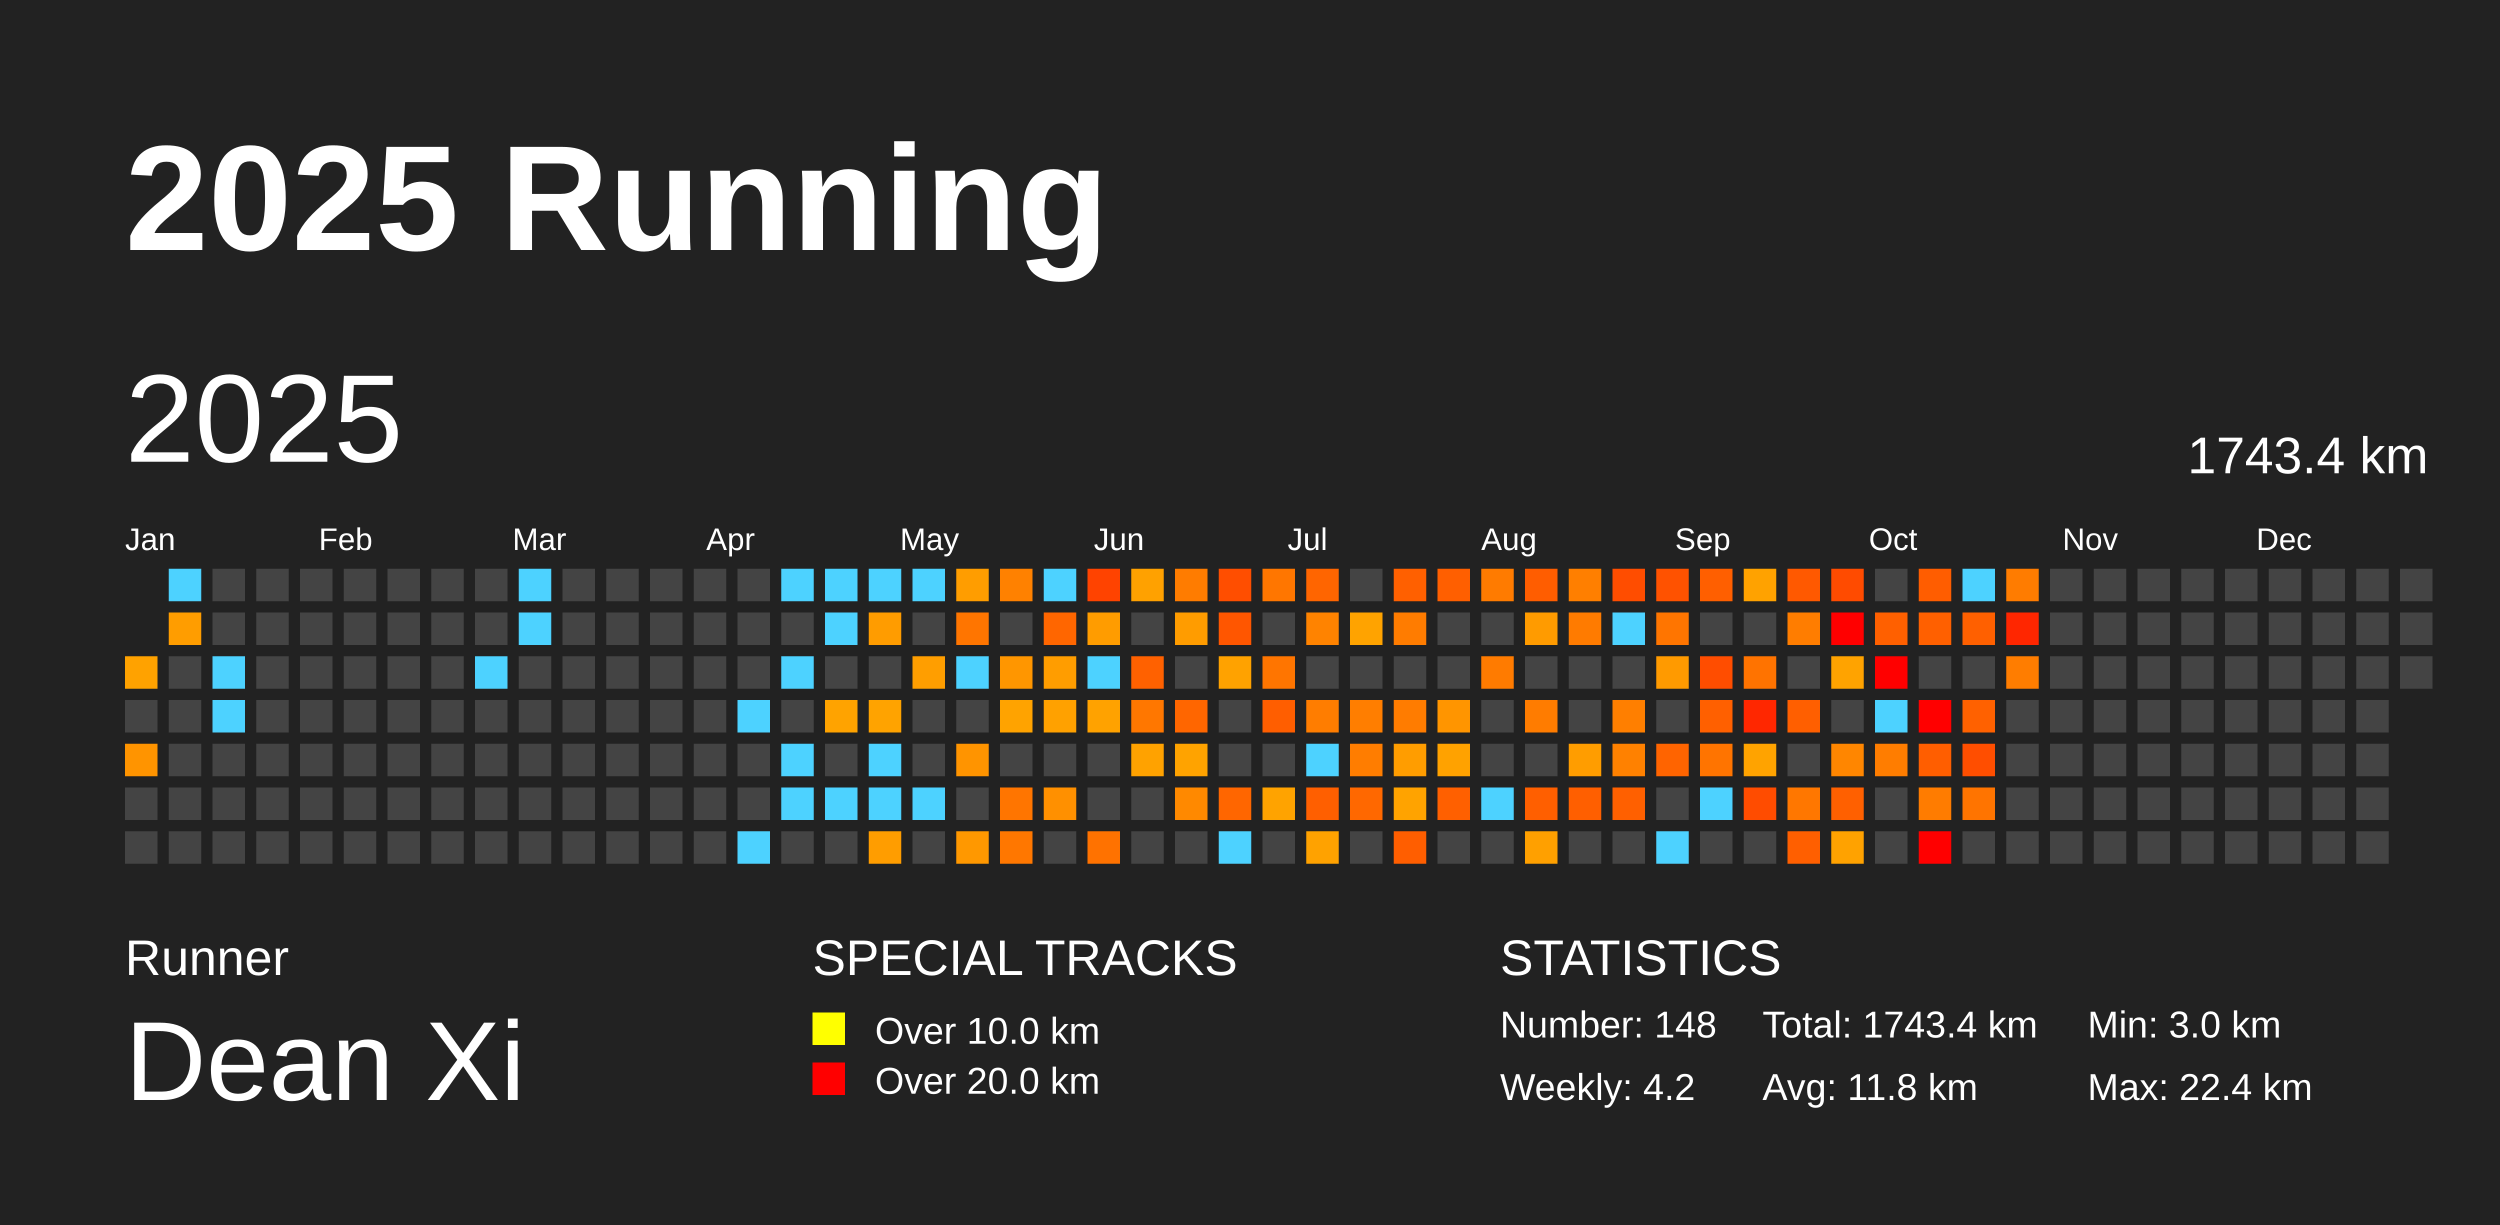
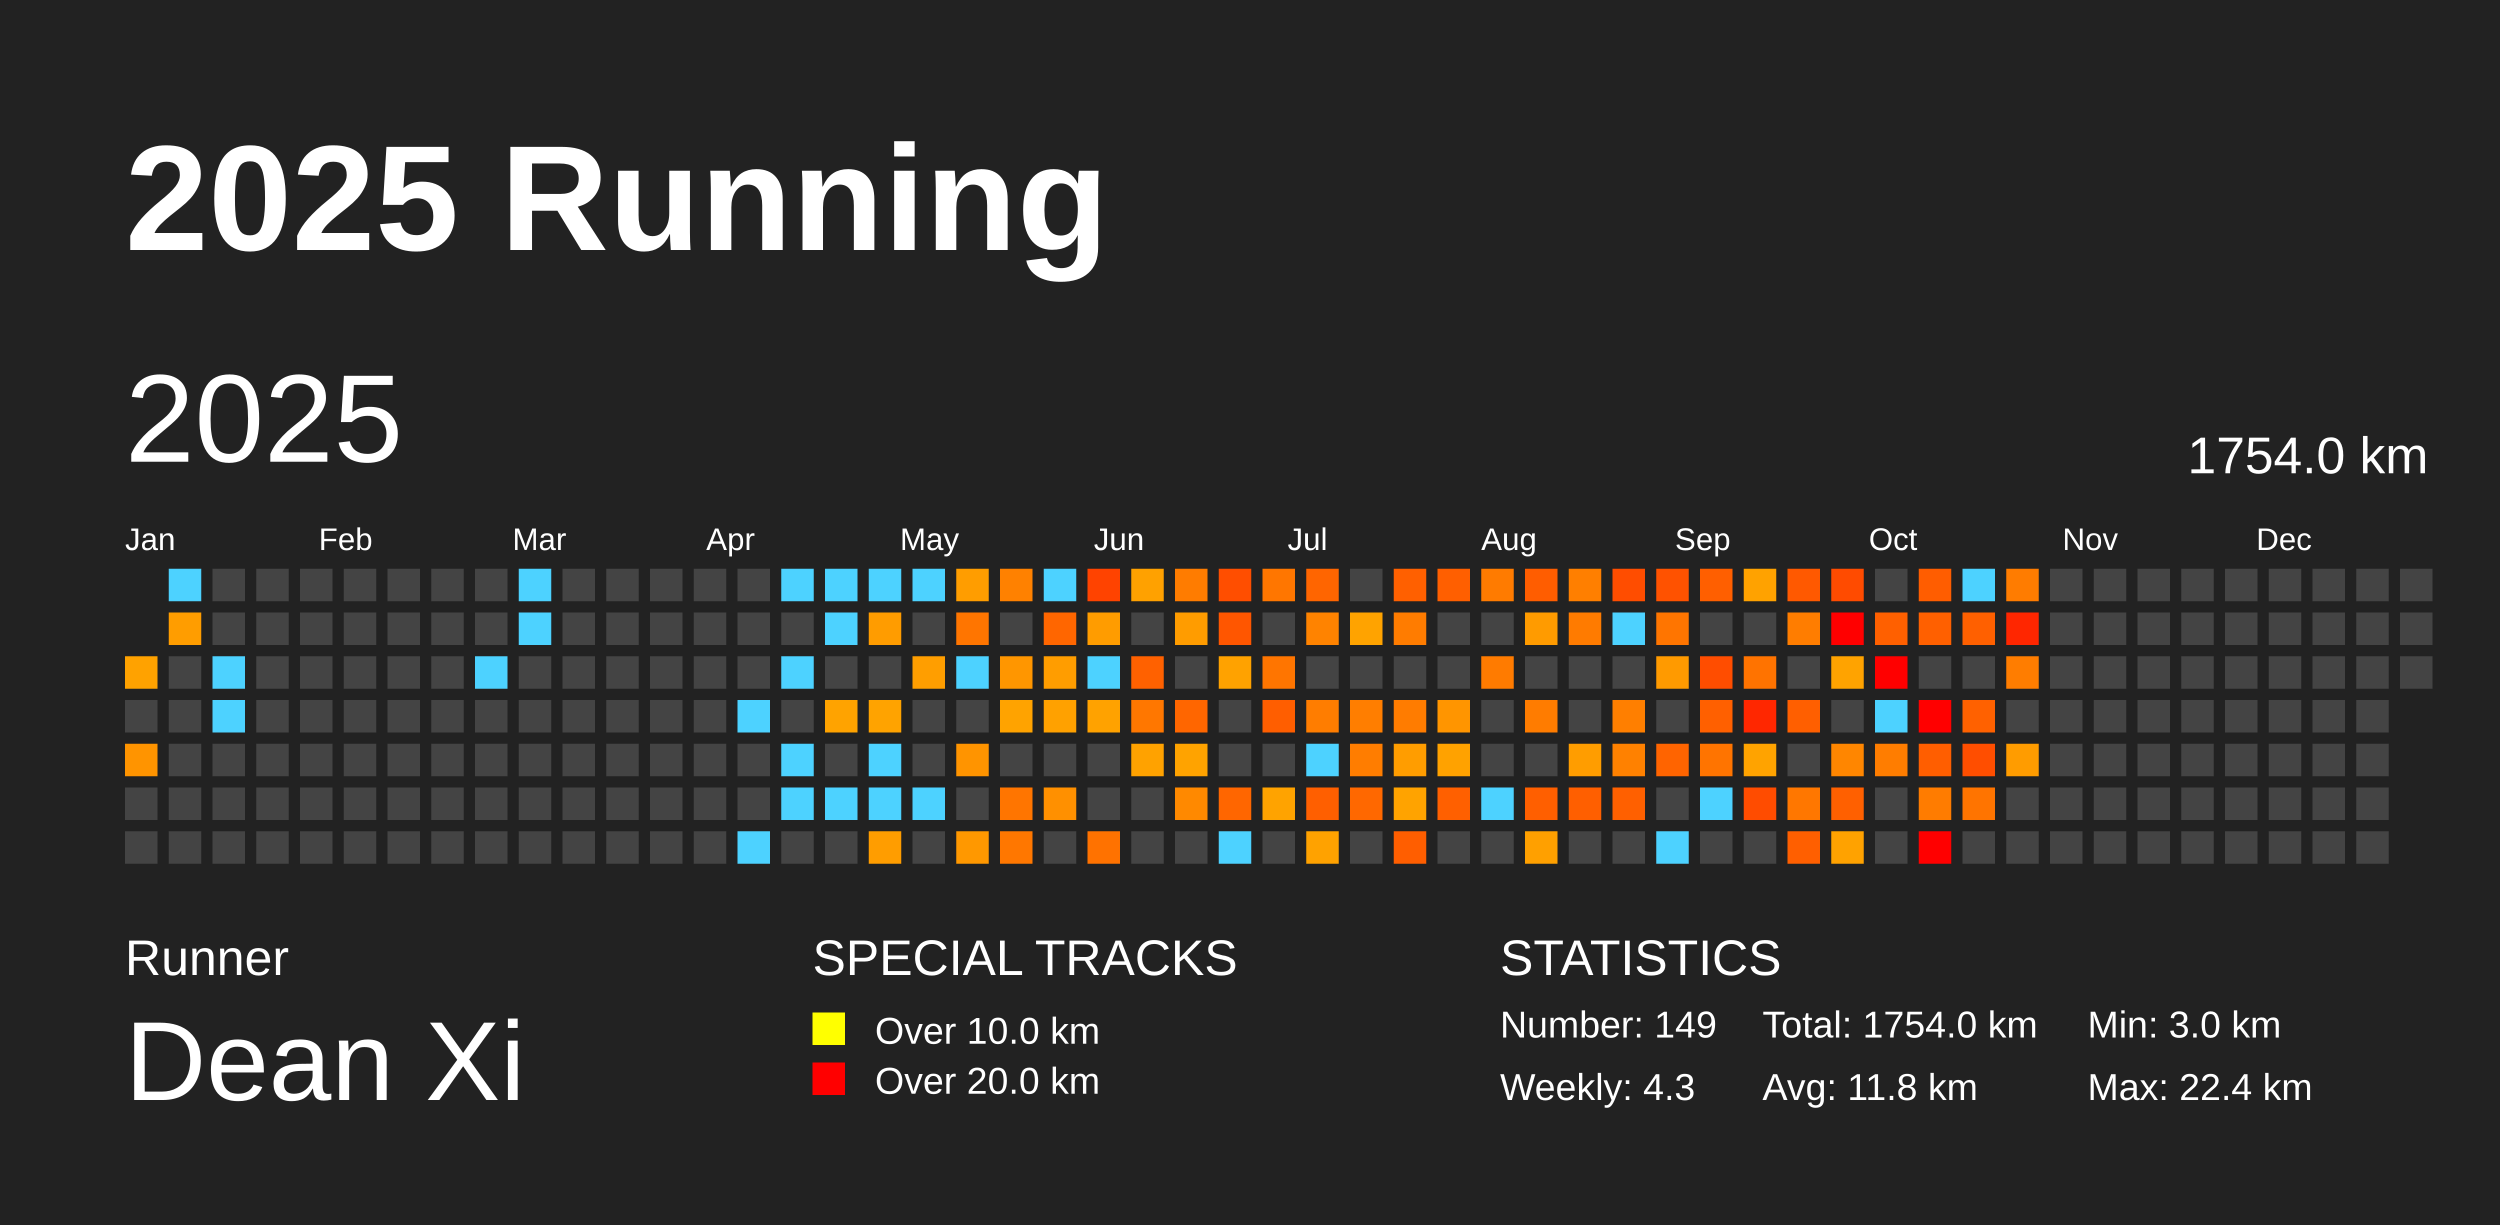
<svg xmlns="http://www.w3.org/2000/svg" baseProfile="full" height="98mm" version="1.1" viewBox="0,0,200,98" width="200mm">
  <defs />
  <rect fill="#222222" height="98" width="200" x="0" y="0" />
  <text fill="#FFFFFF" style="font-size:12px; font-family:Arial; font-weight:bold;" x="10" y="20">2025 Running</text>
  <text fill="#FFFFFF" style="font-size:4px; font-family:Arial" x="10" y="78">Runner</text>
  <text fill="#FFFFFF" style="font-size:9px; font-family:Arial" x="10" y="88">Dean Xi</text>
  <text fill="#FFFFFF" style="font-size:4px; font-family:Arial" x="65" y="78">SPECIAL TRACKS</text>
  <rect fill="yellow" height="2.6" width="2.6" x="65" y="81" />
  <text fill="#FFFFFF" style="font-size:3px; font-family:Arial" x="70" y="83.5">Over 10.0 km</text>
  <rect fill="red" height="2.6" width="2.6" x="65" y="85" />
  <text fill="#FFFFFF" style="font-size:3px; font-family:Arial" x="70" y="87.5">Over 20.0 km</text>
  <text fill="#FFFFFF" style="font-size:4px; font-family:Arial" x="120" y="78">STATISTICS</text>
-   <text fill="#FFFFFF" style="font-size:3px; font-family:Arial" x="120" y="83">Number: 148</text>
-   <text fill="#FFFFFF" style="font-size:3px; font-family:Arial" x="120" y="88">Weekly: 4.2</text>
-   <text fill="#FFFFFF" style="font-size:3px; font-family:Arial" x="141" y="83">Total: 1743.4 km</text>
+   <text fill="#FFFFFF" style="font-size:3px; font-family:Arial" x="120" y="83">Number: 149</text>
+   <text fill="#FFFFFF" style="font-size:3px; font-family:Arial" x="120" y="88">Weekly: 4.3</text>
+   <text fill="#FFFFFF" style="font-size:3px; font-family:Arial" x="141" y="83">Total: 1754.0 km</text>
  <text fill="#FFFFFF" style="font-size:3px; font-family:Arial" x="141" y="88">Avg: 11.8 km</text>
  <text fill="#FFFFFF" style="font-size:3px; font-family:Arial" x="167" y="83">Min: 3.0 km</text>
  <text fill="#FFFFFF" style="font-size:3px; font-family:Arial" x="167" y="88">Max: 22.4 km</text>
  <text dominant-baseline="hanging" fill="#FFFFFF" style="font-size:10.0px; font-family:Arial;" x="10" y="30">2025</text>
-   <text dominant-baseline="hanging" fill="#FFFFFF" style="font-size:4.125px; font-family:Arial;" x="175" y="35">1743.4 km</text>
+   <text dominant-baseline="hanging" fill="#FFFFFF" style="font-size:4.125px; font-family:Arial;" x="175" y="35">1754.0 km</text>
  <text fill="#FFFFFF" style="font-size:2.5px; font-family:Arial" x="10.0" y="44">Jan</text>
  <text fill="#FFFFFF" style="font-size:2.5px; font-family:Arial" x="25.5" y="44">Feb</text>
  <text fill="#FFFFFF" style="font-size:2.5px; font-family:Arial" x="41.0" y="44">Mar</text>
  <text fill="#FFFFFF" style="font-size:2.5px; font-family:Arial" x="56.5" y="44">Apr</text>
  <text fill="#FFFFFF" style="font-size:2.5px; font-family:Arial" x="72.0" y="44">May</text>
  <text fill="#FFFFFF" style="font-size:2.5px; font-family:Arial" x="87.5" y="44">Jun</text>
  <text fill="#FFFFFF" style="font-size:2.5px; font-family:Arial" x="103.0" y="44">Jul</text>
  <text fill="#FFFFFF" style="font-size:2.5px; font-family:Arial" x="118.5" y="44">Aug</text>
  <text fill="#FFFFFF" style="font-size:2.5px; font-family:Arial" x="134.0" y="44">Sep</text>
  <text fill="#FFFFFF" style="font-size:2.5px; font-family:Arial" x="149.5" y="44">Oct</text>
  <text fill="#FFFFFF" style="font-size:2.5px; font-family:Arial" x="165.0" y="44">Nov</text>
  <text fill="#FFFFFF" style="font-size:2.5px; font-family:Arial" x="180.5" y="44">Dec</text>
  <rect fill="#ffa200" height="2.6" width="2.6" x="10.0" y="52.5" />
  <rect fill="#444444" height="2.6" width="2.6" x="10.0" y="56.0" />
  <rect fill="#ff9400" height="2.6" width="2.6" x="10.0" y="59.5" />
  <rect fill="#444444" height="2.6" width="2.6" x="10.0" y="63.0" />
  <rect fill="#444444" height="2.6" width="2.6" x="10.0" y="66.5" />
  <rect fill="#4dd2ff" height="2.6" width="2.6" x="13.5" y="45.5" />
  <rect fill="#ff9d00" height="2.6" width="2.6" x="13.5" y="49.0" />
  <rect fill="#444444" height="2.6" width="2.6" x="13.5" y="52.5" />
  <rect fill="#444444" height="2.6" width="2.6" x="13.5" y="56.0" />
  <rect fill="#444444" height="2.6" width="2.6" x="13.5" y="59.5" />
  <rect fill="#444444" height="2.6" width="2.6" x="13.5" y="63.0" />
  <rect fill="#444444" height="2.6" width="2.6" x="13.5" y="66.5" />
  <rect fill="#444444" height="2.6" width="2.6" x="17.0" y="45.5" />
  <rect fill="#444444" height="2.6" width="2.6" x="17.0" y="49.0" />
  <rect fill="#4dd2ff" height="2.6" width="2.6" x="17.0" y="52.5" />
  <rect fill="#4dd2ff" height="2.6" width="2.6" x="17.0" y="56.0" />
  <rect fill="#444444" height="2.6" width="2.6" x="17.0" y="59.5" />
  <rect fill="#444444" height="2.6" width="2.6" x="17.0" y="63.0" />
  <rect fill="#444444" height="2.6" width="2.6" x="17.0" y="66.5" />
  <rect fill="#444444" height="2.6" width="2.6" x="20.5" y="45.5" />
  <rect fill="#444444" height="2.6" width="2.6" x="20.5" y="49.0" />
  <rect fill="#444444" height="2.6" width="2.6" x="20.5" y="52.5" />
  <rect fill="#444444" height="2.6" width="2.6" x="20.5" y="56.0" />
  <rect fill="#444444" height="2.6" width="2.6" x="20.5" y="59.5" />
  <rect fill="#444444" height="2.6" width="2.6" x="20.5" y="63.0" />
  <rect fill="#444444" height="2.6" width="2.6" x="20.5" y="66.5" />
  <rect fill="#444444" height="2.6" width="2.6" x="24.0" y="45.5" />
  <rect fill="#444444" height="2.6" width="2.6" x="24.0" y="49.0" />
  <rect fill="#444444" height="2.6" width="2.6" x="24.0" y="52.5" />
  <rect fill="#444444" height="2.6" width="2.6" x="24.0" y="56.0" />
  <rect fill="#444444" height="2.6" width="2.6" x="24.0" y="59.5" />
  <rect fill="#444444" height="2.6" width="2.6" x="24.0" y="63.0" />
  <rect fill="#444444" height="2.6" width="2.6" x="24.0" y="66.5" />
  <rect fill="#444444" height="2.6" width="2.6" x="27.5" y="45.5" />
  <rect fill="#444444" height="2.6" width="2.6" x="27.5" y="49.0" />
  <rect fill="#444444" height="2.6" width="2.6" x="27.5" y="52.5" />
  <rect fill="#444444" height="2.6" width="2.6" x="27.5" y="56.0" />
  <rect fill="#444444" height="2.6" width="2.6" x="27.5" y="59.5" />
  <rect fill="#444444" height="2.6" width="2.6" x="27.5" y="63.0" />
  <rect fill="#444444" height="2.6" width="2.6" x="27.5" y="66.5" />
  <rect fill="#444444" height="2.6" width="2.6" x="31.0" y="45.5" />
  <rect fill="#444444" height="2.6" width="2.6" x="31.0" y="49.0" />
  <rect fill="#444444" height="2.6" width="2.6" x="31.0" y="52.5" />
  <rect fill="#444444" height="2.6" width="2.6" x="31.0" y="56.0" />
  <rect fill="#444444" height="2.6" width="2.6" x="31.0" y="59.5" />
  <rect fill="#444444" height="2.6" width="2.6" x="31.0" y="63.0" />
  <rect fill="#444444" height="2.6" width="2.6" x="31.0" y="66.5" />
  <rect fill="#444444" height="2.6" width="2.6" x="34.5" y="45.5" />
  <rect fill="#444444" height="2.6" width="2.6" x="34.5" y="49.0" />
  <rect fill="#444444" height="2.6" width="2.6" x="34.5" y="52.5" />
  <rect fill="#444444" height="2.6" width="2.6" x="34.5" y="56.0" />
  <rect fill="#444444" height="2.6" width="2.6" x="34.5" y="59.5" />
  <rect fill="#444444" height="2.6" width="2.6" x="34.5" y="63.0" />
  <rect fill="#444444" height="2.6" width="2.6" x="34.5" y="66.5" />
  <rect fill="#444444" height="2.6" width="2.6" x="38.0" y="45.5" />
  <rect fill="#444444" height="2.6" width="2.6" x="38.0" y="49.0" />
  <rect fill="#4dd2ff" height="2.6" width="2.6" x="38.0" y="52.5" />
  <rect fill="#444444" height="2.6" width="2.6" x="38.0" y="56.0" />
  <rect fill="#444444" height="2.6" width="2.6" x="38.0" y="59.5" />
  <rect fill="#444444" height="2.6" width="2.6" x="38.0" y="63.0" />
  <rect fill="#444444" height="2.6" width="2.6" x="38.0" y="66.5" />
  <rect fill="#4dd2ff" height="2.6" width="2.6" x="41.5" y="45.5" />
  <rect fill="#4dd2ff" height="2.6" width="2.6" x="41.5" y="49.0" />
  <rect fill="#444444" height="2.6" width="2.6" x="41.5" y="52.5" />
  <rect fill="#444444" height="2.6" width="2.6" x="41.5" y="56.0" />
  <rect fill="#444444" height="2.6" width="2.6" x="41.5" y="59.5" />
  <rect fill="#444444" height="2.6" width="2.6" x="41.5" y="63.0" />
  <rect fill="#444444" height="2.6" width="2.6" x="41.5" y="66.5" />
  <rect fill="#444444" height="2.6" width="2.6" x="45.0" y="45.5" />
  <rect fill="#444444" height="2.6" width="2.6" x="45.0" y="49.0" />
  <rect fill="#444444" height="2.6" width="2.6" x="45.0" y="52.5" />
  <rect fill="#444444" height="2.6" width="2.6" x="45.0" y="56.0" />
  <rect fill="#444444" height="2.6" width="2.6" x="45.0" y="59.5" />
  <rect fill="#444444" height="2.6" width="2.6" x="45.0" y="63.0" />
  <rect fill="#444444" height="2.6" width="2.6" x="45.0" y="66.5" />
  <rect fill="#444444" height="2.6" width="2.6" x="48.5" y="45.5" />
  <rect fill="#444444" height="2.6" width="2.6" x="48.5" y="49.0" />
  <rect fill="#444444" height="2.6" width="2.6" x="48.5" y="52.5" />
  <rect fill="#444444" height="2.6" width="2.6" x="48.5" y="56.0" />
  <rect fill="#444444" height="2.6" width="2.6" x="48.5" y="59.5" />
  <rect fill="#444444" height="2.6" width="2.6" x="48.5" y="63.0" />
  <rect fill="#444444" height="2.6" width="2.6" x="48.5" y="66.5" />
  <rect fill="#444444" height="2.6" width="2.6" x="52.0" y="45.5" />
  <rect fill="#444444" height="2.6" width="2.6" x="52.0" y="49.0" />
  <rect fill="#444444" height="2.6" width="2.6" x="52.0" y="52.5" />
  <rect fill="#444444" height="2.6" width="2.6" x="52.0" y="56.0" />
  <rect fill="#444444" height="2.6" width="2.6" x="52.0" y="59.5" />
  <rect fill="#444444" height="2.6" width="2.6" x="52.0" y="63.0" />
  <rect fill="#444444" height="2.6" width="2.6" x="52.0" y="66.5" />
  <rect fill="#444444" height="2.6" width="2.6" x="55.5" y="45.5" />
  <rect fill="#444444" height="2.6" width="2.6" x="55.5" y="49.0" />
  <rect fill="#444444" height="2.6" width="2.6" x="55.5" y="52.5" />
  <rect fill="#444444" height="2.6" width="2.6" x="55.5" y="56.0" />
  <rect fill="#444444" height="2.6" width="2.6" x="55.5" y="59.5" />
  <rect fill="#444444" height="2.6" width="2.6" x="55.5" y="63.0" />
  <rect fill="#444444" height="2.6" width="2.6" x="55.5" y="66.5" />
  <rect fill="#444444" height="2.6" width="2.6" x="59.0" y="45.5" />
  <rect fill="#444444" height="2.6" width="2.6" x="59.0" y="49.0" />
  <rect fill="#444444" height="2.6" width="2.6" x="59.0" y="52.5" />
  <rect fill="#4dd2ff" height="2.6" width="2.6" x="59.0" y="56.0" />
  <rect fill="#444444" height="2.6" width="2.6" x="59.0" y="59.5" />
  <rect fill="#444444" height="2.6" width="2.6" x="59.0" y="63.0" />
  <rect fill="#4dd2ff" height="2.6" width="2.6" x="59.0" y="66.5" />
  <rect fill="#4dd2ff" height="2.6" width="2.6" x="62.5" y="45.5" />
  <rect fill="#444444" height="2.6" width="2.6" x="62.5" y="49.0" />
  <rect fill="#4dd2ff" height="2.6" width="2.6" x="62.5" y="52.5" />
  <rect fill="#444444" height="2.6" width="2.6" x="62.5" y="56.0" />
  <rect fill="#4dd2ff" height="2.6" width="2.6" x="62.5" y="59.5" />
  <rect fill="#4dd2ff" height="2.6" width="2.6" x="62.5" y="63.0" />
  <rect fill="#444444" height="2.6" width="2.6" x="62.5" y="66.5" />
  <rect fill="#4dd2ff" height="2.6" width="2.6" x="66.0" y="45.5" />
  <rect fill="#4dd2ff" height="2.6" width="2.6" x="66.0" y="49.0" />
  <rect fill="#444444" height="2.6" width="2.6" x="66.0" y="52.5" />
  <rect fill="#ffa300" height="2.6" width="2.6" x="66.0" y="56.0" />
  <rect fill="#444444" height="2.6" width="2.6" x="66.0" y="59.5" />
  <rect fill="#4dd2ff" height="2.6" width="2.6" x="66.0" y="63.0" />
  <rect fill="#444444" height="2.6" width="2.6" x="66.0" y="66.5" />
  <rect fill="#4dd2ff" height="2.6" width="2.6" x="69.5" y="45.5" />
  <rect fill="#ff9c00" height="2.6" width="2.6" x="69.5" y="49.0" />
  <rect fill="#444444" height="2.6" width="2.6" x="69.5" y="52.5" />
  <rect fill="#ffa300" height="2.6" width="2.6" x="69.5" y="56.0" />
  <rect fill="#4dd2ff" height="2.6" width="2.6" x="69.5" y="59.5" />
  <rect fill="#4dd2ff" height="2.6" width="2.6" x="69.5" y="63.0" />
  <rect fill="#ff9d00" height="2.6" width="2.6" x="69.5" y="66.5" />
  <rect fill="#4dd2ff" height="2.6" width="2.6" x="73.0" y="45.5" />
  <rect fill="#444444" height="2.6" width="2.6" x="73.0" y="49.0" />
  <rect fill="#ff9e00" height="2.6" width="2.6" x="73.0" y="52.5" />
  <rect fill="#444444" height="2.6" width="2.6" x="73.0" y="56.0" />
  <rect fill="#444444" height="2.6" width="2.6" x="73.0" y="59.5" />
  <rect fill="#4dd2ff" height="2.6" width="2.6" x="73.0" y="63.0" />
  <rect fill="#444444" height="2.6" width="2.6" x="73.0" y="66.5" />
  <rect fill="#ff9d00" height="2.6" width="2.6" x="76.5" y="45.5" />
  <rect fill="#ff7500" height="2.6" width="2.6" x="76.5" y="49.0" />
  <rect fill="#4dd2ff" height="2.6" width="2.6" x="76.5" y="52.5" />
  <rect fill="#444444" height="2.6" width="2.6" x="76.5" y="56.0" />
  <rect fill="#ff9400" height="2.6" width="2.6" x="76.5" y="59.5" />
  <rect fill="#444444" height="2.6" width="2.6" x="76.5" y="63.0" />
  <rect fill="#ff9800" height="2.6" width="2.6" x="76.5" y="66.5" />
  <rect fill="#ff8100" height="2.6" width="2.6" x="80.0" y="45.5" />
  <rect fill="#444444" height="2.6" width="2.6" x="80.0" y="49.0" />
  <rect fill="#ff9600" height="2.6" width="2.6" x="80.0" y="52.5" />
  <rect fill="#ffa300" height="2.6" width="2.6" x="80.0" y="56.0" />
  <rect fill="#444444" height="2.6" width="2.6" x="80.0" y="59.5" />
  <rect fill="#ff7500" height="2.6" width="2.6" x="80.0" y="63.0" />
  <rect fill="#ff7700" height="2.6" width="2.6" x="80.0" y="66.5" />
  <rect fill="#4dd2ff" height="2.6" width="2.6" x="83.5" y="45.5" />
  <rect fill="#ff6600" height="2.6" width="2.6" x="83.5" y="49.0" />
  <rect fill="#ff9d00" height="2.6" width="2.6" x="83.5" y="52.5" />
  <rect fill="#ffa100" height="2.6" width="2.6" x="83.5" y="56.0" />
  <rect fill="#444444" height="2.6" width="2.6" x="83.5" y="59.5" />
  <rect fill="#ff9000" height="2.6" width="2.6" x="83.5" y="63.0" />
  <rect fill="#444444" height="2.6" width="2.6" x="83.5" y="66.5" />
  <rect fill="#ff4300" height="2.6" width="2.6" x="87.0" y="45.5" />
  <rect fill="#ff9c00" height="2.6" width="2.6" x="87.0" y="49.0" />
  <rect fill="#4dd2ff" height="2.6" width="2.6" x="87.0" y="52.5" />
  <rect fill="#ffa200" height="2.6" width="2.6" x="87.0" y="56.0" />
  <rect fill="#444444" height="2.6" width="2.6" x="87.0" y="59.5" />
  <rect fill="#444444" height="2.6" width="2.6" x="87.0" y="63.0" />
  <rect fill="#ff7200" height="2.6" width="2.6" x="87.0" y="66.5" />
  <rect fill="#ffa100" height="2.6" width="2.6" x="90.5" y="45.5" />
  <rect fill="#444444" height="2.6" width="2.6" x="90.5" y="49.0" />
  <rect fill="#ff6100" height="2.6" width="2.6" x="90.5" y="52.5" />
  <rect fill="#ff7700" height="2.6" width="2.6" x="90.5" y="56.0" />
  <rect fill="#ffa200" height="2.6" width="2.6" x="90.5" y="59.5" />
  <rect fill="#444444" height="2.6" width="2.6" x="90.5" y="63.0" />
  <rect fill="#444444" height="2.6" width="2.6" x="90.5" y="66.5" />
  <rect fill="#ff7c00" height="2.6" width="2.6" x="94.0" y="45.5" />
  <rect fill="#ff9c00" height="2.6" width="2.6" x="94.0" y="49.0" />
  <rect fill="#444444" height="2.6" width="2.6" x="94.0" y="52.5" />
  <rect fill="#ff6600" height="2.6" width="2.6" x="94.0" y="56.0" />
  <rect fill="#ffa300" height="2.6" width="2.6" x="94.0" y="59.5" />
  <rect fill="#ff8900" height="2.6" width="2.6" x="94.0" y="63.0" />
  <rect fill="#444444" height="2.6" width="2.6" x="94.0" y="66.5" />
  <rect fill="#ff4e00" height="2.6" width="2.6" x="97.5" y="45.5" />
  <rect fill="#ff5600" height="2.6" width="2.6" x="97.5" y="49.0" />
  <rect fill="#ffa200" height="2.6" width="2.6" x="97.5" y="52.5" />
  <rect fill="#444444" height="2.6" width="2.6" x="97.5" y="56.0" />
  <rect fill="#444444" height="2.6" width="2.6" x="97.5" y="59.5" />
  <rect fill="#ff6600" height="2.6" width="2.6" x="97.5" y="63.0" />
  <rect fill="#4dd2ff" height="2.6" width="2.6" x="97.5" y="66.5" />
  <rect fill="#ff7600" height="2.6" width="2.6" x="101.0" y="45.5" />
  <rect fill="#444444" height="2.6" width="2.6" x="101.0" y="49.0" />
  <rect fill="#ff7500" height="2.6" width="2.6" x="101.0" y="52.5" />
  <rect fill="#ff5e00" height="2.6" width="2.6" x="101.0" y="56.0" />
  <rect fill="#444444" height="2.6" width="2.6" x="101.0" y="59.5" />
  <rect fill="#ffa300" height="2.6" width="2.6" x="101.0" y="63.0" />
  <rect fill="#444444" height="2.6" width="2.6" x="101.0" y="66.5" />
  <rect fill="#ff6500" height="2.6" width="2.6" x="104.5" y="45.5" />
  <rect fill="#ff8300" height="2.6" width="2.6" x="104.5" y="49.0" />
  <rect fill="#444444" height="2.6" width="2.6" x="104.5" y="52.5" />
  <rect fill="#ff7d00" height="2.6" width="2.6" x="104.5" y="56.0" />
  <rect fill="#4dd2ff" height="2.6" width="2.6" x="104.5" y="59.5" />
  <rect fill="#ff5f00" height="2.6" width="2.6" x="104.5" y="63.0" />
  <rect fill="#ffa200" height="2.6" width="2.6" x="104.5" y="66.5" />
  <rect fill="#444444" height="2.6" width="2.6" x="108.0" y="45.5" />
  <rect fill="#ffa300" height="2.6" width="2.6" x="108.0" y="49.0" />
  <rect fill="#444444" height="2.6" width="2.6" x="108.0" y="52.5" />
  <rect fill="#ff7e00" height="2.6" width="2.6" x="108.0" y="56.0" />
  <rect fill="#ff7d00" height="2.6" width="2.6" x="108.0" y="59.5" />
  <rect fill="#ff6800" height="2.6" width="2.6" x="108.0" y="63.0" />
  <rect fill="#444444" height="2.6" width="2.6" x="108.0" y="66.5" />
  <rect fill="#ff6000" height="2.6" width="2.6" x="111.5" y="45.5" />
  <rect fill="#ff7c00" height="2.6" width="2.6" x="111.5" y="49.0" />
  <rect fill="#444444" height="2.6" width="2.6" x="111.5" y="52.5" />
  <rect fill="#ff7c00" height="2.6" width="2.6" x="111.5" y="56.0" />
  <rect fill="#ff9d00" height="2.6" width="2.6" x="111.5" y="59.5" />
  <rect fill="#ffa300" height="2.6" width="2.6" x="111.5" y="63.0" />
  <rect fill="#ff5e00" height="2.6" width="2.6" x="111.5" y="66.5" />
  <rect fill="#ff5f00" height="2.6" width="2.6" x="115.0" y="45.5" />
  <rect fill="#444444" height="2.6" width="2.6" x="115.0" y="49.0" />
  <rect fill="#444444" height="2.6" width="2.6" x="115.0" y="52.5" />
  <rect fill="#ff9500" height="2.6" width="2.6" x="115.0" y="56.0" />
  <rect fill="#ffa200" height="2.6" width="2.6" x="115.0" y="59.5" />
  <rect fill="#ff6000" height="2.6" width="2.6" x="115.0" y="63.0" />
  <rect fill="#444444" height="2.6" width="2.6" x="115.0" y="66.5" />
  <rect fill="#ff7b00" height="2.6" width="2.6" x="118.5" y="45.5" />
  <rect fill="#444444" height="2.6" width="2.6" x="118.5" y="49.0" />
  <rect fill="#ff7b00" height="2.6" width="2.6" x="118.5" y="52.5" />
  <rect fill="#444444" height="2.6" width="2.6" x="118.5" y="56.0" />
  <rect fill="#444444" height="2.6" width="2.6" x="118.5" y="59.5" />
  <rect fill="#4dd2ff" height="2.6" width="2.6" x="118.5" y="63.0" />
  <rect fill="#444444" height="2.6" width="2.6" x="118.5" y="66.5" />
  <rect fill="#ff5d00" height="2.6" width="2.6" x="122.0" y="45.5" />
  <rect fill="#ff9b00" height="2.6" width="2.6" x="122.0" y="49.0" />
  <rect fill="#444444" height="2.6" width="2.6" x="122.0" y="52.5" />
  <rect fill="#ff7c00" height="2.6" width="2.6" x="122.0" y="56.0" />
  <rect fill="#444444" height="2.6" width="2.6" x="122.0" y="59.5" />
  <rect fill="#ff5f00" height="2.6" width="2.6" x="122.0" y="63.0" />
  <rect fill="#ffa000" height="2.6" width="2.6" x="122.0" y="66.5" />
  <rect fill="#ff7f00" height="2.6" width="2.6" x="125.5" y="45.5" />
  <rect fill="#ff7b00" height="2.6" width="2.6" x="125.5" y="49.0" />
  <rect fill="#444444" height="2.6" width="2.6" x="125.5" y="52.5" />
  <rect fill="#444444" height="2.6" width="2.6" x="125.5" y="56.0" />
  <rect fill="#ff9d00" height="2.6" width="2.6" x="125.5" y="59.5" />
  <rect fill="#ff5f00" height="2.6" width="2.6" x="125.5" y="63.0" />
  <rect fill="#444444" height="2.6" width="2.6" x="125.5" y="66.5" />
  <rect fill="#ff4d00" height="2.6" width="2.6" x="129.0" y="45.5" />
  <rect fill="#4dd2ff" height="2.6" width="2.6" x="129.0" y="49.0" />
  <rect fill="#444444" height="2.6" width="2.6" x="129.0" y="52.5" />
  <rect fill="#ff7f00" height="2.6" width="2.6" x="129.0" y="56.0" />
  <rect fill="#ff8100" height="2.6" width="2.6" x="129.0" y="59.5" />
  <rect fill="#ff6000" height="2.6" width="2.6" x="129.0" y="63.0" />
  <rect fill="#444444" height="2.6" width="2.6" x="129.0" y="66.5" />
  <rect fill="#ff5200" height="2.6" width="2.6" x="132.5" y="45.5" />
  <rect fill="#ff7500" height="2.6" width="2.6" x="132.5" y="49.0" />
  <rect fill="#ff9a00" height="2.6" width="2.6" x="132.5" y="52.5" />
  <rect fill="#444444" height="2.6" width="2.6" x="132.5" y="56.0" />
  <rect fill="#ff6400" height="2.6" width="2.6" x="132.5" y="59.5" />
  <rect fill="#444444" height="2.6" width="2.6" x="132.5" y="63.0" />
  <rect fill="#4dd2ff" height="2.6" width="2.6" x="132.5" y="66.5" />
  <rect fill="#ff5f00" height="2.6" width="2.6" x="136.0" y="45.5" />
  <rect fill="#444444" height="2.6" width="2.6" x="136.0" y="49.0" />
  <rect fill="#ff4d00" height="2.6" width="2.6" x="136.0" y="52.5" />
  <rect fill="#ff6000" height="2.6" width="2.6" x="136.0" y="56.0" />
  <rect fill="#ff7400" height="2.6" width="2.6" x="136.0" y="59.5" />
  <rect fill="#4dd2ff" height="2.6" width="2.6" x="136.0" y="63.0" />
  <rect fill="#444444" height="2.6" width="2.6" x="136.0" y="66.5" />
  <rect fill="#ffa200" height="2.6" width="2.6" x="139.5" y="45.5" />
  <rect fill="#444444" height="2.6" width="2.6" x="139.5" y="49.0" />
  <rect fill="#ff7300" height="2.6" width="2.6" x="139.5" y="52.5" />
  <rect fill="#ff2700" height="2.6" width="2.6" x="139.5" y="56.0" />
  <rect fill="#ffa300" height="2.6" width="2.6" x="139.5" y="59.5" />
  <rect fill="#ff4c00" height="2.6" width="2.6" x="139.5" y="63.0" />
  <rect fill="#444444" height="2.6" width="2.6" x="139.5" y="66.5" />
  <rect fill="#ff5900" height="2.6" width="2.6" x="143.0" y="45.5" />
  <rect fill="#ff7d00" height="2.6" width="2.6" x="143.0" y="49.0" />
  <rect fill="#444444" height="2.6" width="2.6" x="143.0" y="52.5" />
  <rect fill="#ff5f00" height="2.6" width="2.6" x="143.0" y="56.0" />
  <rect fill="#444444" height="2.6" width="2.6" x="143.0" y="59.5" />
  <rect fill="#ff7700" height="2.6" width="2.6" x="143.0" y="63.0" />
  <rect fill="#ff5f00" height="2.6" width="2.6" x="143.0" y="66.5" />
  <rect fill="#ff4b00" height="2.6" width="2.6" x="146.5" y="45.5" />
  <rect fill="red" height="2.6" width="2.6" x="146.5" y="49.0" />
  <rect fill="#ffa300" height="2.6" width="2.6" x="146.5" y="52.5" />
  <rect fill="#444444" height="2.6" width="2.6" x="146.5" y="56.0" />
  <rect fill="#ff8600" height="2.6" width="2.6" x="146.5" y="59.5" />
  <rect fill="#ff6000" height="2.6" width="2.6" x="146.5" y="63.0" />
  <rect fill="#ffa200" height="2.6" width="2.6" x="146.5" y="66.5" />
  <rect fill="#444444" height="2.6" width="2.6" x="150.0" y="45.5" />
  <rect fill="#ff6000" height="2.6" width="2.6" x="150.0" y="49.0" />
  <rect fill="red" height="2.6" width="2.6" x="150.0" y="52.5" />
  <rect fill="#4dd2ff" height="2.6" width="2.6" x="150.0" y="56.0" />
  <rect fill="#ff7d00" height="2.6" width="2.6" x="150.0" y="59.5" />
  <rect fill="#444444" height="2.6" width="2.6" x="150.0" y="63.0" />
  <rect fill="#444444" height="2.6" width="2.6" x="150.0" y="66.5" />
  <rect fill="#ff5d00" height="2.6" width="2.6" x="153.5" y="45.5" />
  <rect fill="#ff6000" height="2.6" width="2.6" x="153.5" y="49.0" />
  <rect fill="#444444" height="2.6" width="2.6" x="153.5" y="52.5" />
  <rect fill="red" height="2.6" width="2.6" x="153.5" y="56.0" />
  <rect fill="#ff5e00" height="2.6" width="2.6" x="153.5" y="59.5" />
  <rect fill="#ff7c00" height="2.6" width="2.6" x="153.5" y="63.0" />
  <rect fill="red" height="2.6" width="2.6" x="153.5" y="66.5" />
  <rect fill="#4dd2ff" height="2.6" width="2.6" x="157.0" y="45.5" />
  <rect fill="#ff6000" height="2.6" width="2.6" x="157.0" y="49.0" />
  <rect fill="#444444" height="2.6" width="2.6" x="157.0" y="52.5" />
  <rect fill="#ff6100" height="2.6" width="2.6" x="157.0" y="56.0" />
  <rect fill="#ff4e00" height="2.6" width="2.6" x="157.0" y="59.5" />
  <rect fill="#ff7400" height="2.6" width="2.6" x="157.0" y="63.0" />
  <rect fill="#444444" height="2.6" width="2.6" x="157.0" y="66.5" />
  <rect fill="#ff7c00" height="2.6" width="2.6" x="160.5" y="45.5" />
  <rect fill="#ff2600" height="2.6" width="2.6" x="160.5" y="49.0" />
  <rect fill="#ff7d00" height="2.6" width="2.6" x="160.5" y="52.5" />
  <rect fill="#444444" height="2.6" width="2.6" x="160.5" y="56.0" />
-   <rect fill="#444444" height="2.6" width="2.6" x="160.5" y="59.5" />
+   <rect fill="#ff9c00" height="2.6" width="2.6" x="160.5" y="59.5" />
  <rect fill="#444444" height="2.6" width="2.6" x="160.5" y="63.0" />
  <rect fill="#444444" height="2.6" width="2.6" x="160.5" y="66.5" />
  <rect fill="#444444" height="2.6" width="2.6" x="164.0" y="45.5" />
  <rect fill="#444444" height="2.6" width="2.6" x="164.0" y="49.0" />
  <rect fill="#444444" height="2.6" width="2.6" x="164.0" y="52.5" />
  <rect fill="#444444" height="2.6" width="2.6" x="164.0" y="56.0" />
  <rect fill="#444444" height="2.6" width="2.6" x="164.0" y="59.5" />
  <rect fill="#444444" height="2.6" width="2.6" x="164.0" y="63.0" />
  <rect fill="#444444" height="2.6" width="2.6" x="164.0" y="66.5" />
  <rect fill="#444444" height="2.6" width="2.6" x="167.5" y="45.5" />
  <rect fill="#444444" height="2.6" width="2.6" x="167.5" y="49.0" />
  <rect fill="#444444" height="2.6" width="2.6" x="167.5" y="52.5" />
  <rect fill="#444444" height="2.6" width="2.6" x="167.5" y="56.0" />
  <rect fill="#444444" height="2.6" width="2.6" x="167.5" y="59.5" />
  <rect fill="#444444" height="2.6" width="2.6" x="167.5" y="63.0" />
  <rect fill="#444444" height="2.6" width="2.6" x="167.5" y="66.5" />
  <rect fill="#444444" height="2.6" width="2.6" x="171.0" y="45.5" />
  <rect fill="#444444" height="2.6" width="2.6" x="171.0" y="49.0" />
  <rect fill="#444444" height="2.6" width="2.6" x="171.0" y="52.5" />
  <rect fill="#444444" height="2.6" width="2.6" x="171.0" y="56.0" />
  <rect fill="#444444" height="2.6" width="2.6" x="171.0" y="59.5" />
  <rect fill="#444444" height="2.6" width="2.6" x="171.0" y="63.0" />
  <rect fill="#444444" height="2.6" width="2.6" x="171.0" y="66.5" />
  <rect fill="#444444" height="2.6" width="2.6" x="174.5" y="45.5" />
  <rect fill="#444444" height="2.6" width="2.6" x="174.5" y="49.0" />
  <rect fill="#444444" height="2.6" width="2.6" x="174.5" y="52.5" />
  <rect fill="#444444" height="2.6" width="2.6" x="174.5" y="56.0" />
  <rect fill="#444444" height="2.6" width="2.6" x="174.5" y="59.5" />
  <rect fill="#444444" height="2.6" width="2.6" x="174.5" y="63.0" />
  <rect fill="#444444" height="2.6" width="2.6" x="174.5" y="66.5" />
  <rect fill="#444444" height="2.6" width="2.6" x="178.0" y="45.5" />
  <rect fill="#444444" height="2.6" width="2.6" x="178.0" y="49.0" />
  <rect fill="#444444" height="2.6" width="2.6" x="178.0" y="52.5" />
  <rect fill="#444444" height="2.6" width="2.6" x="178.0" y="56.0" />
  <rect fill="#444444" height="2.6" width="2.6" x="178.0" y="59.5" />
  <rect fill="#444444" height="2.6" width="2.6" x="178.0" y="63.0" />
  <rect fill="#444444" height="2.6" width="2.6" x="178.0" y="66.5" />
  <rect fill="#444444" height="2.6" width="2.6" x="181.5" y="45.5" />
  <rect fill="#444444" height="2.6" width="2.6" x="181.5" y="49.0" />
  <rect fill="#444444" height="2.6" width="2.6" x="181.5" y="52.5" />
  <rect fill="#444444" height="2.6" width="2.6" x="181.5" y="56.0" />
  <rect fill="#444444" height="2.6" width="2.6" x="181.5" y="59.5" />
  <rect fill="#444444" height="2.6" width="2.6" x="181.5" y="63.0" />
  <rect fill="#444444" height="2.6" width="2.6" x="181.5" y="66.5" />
  <rect fill="#444444" height="2.6" width="2.6" x="185.0" y="45.5" />
  <rect fill="#444444" height="2.6" width="2.6" x="185.0" y="49.0" />
  <rect fill="#444444" height="2.6" width="2.6" x="185.0" y="52.5" />
  <rect fill="#444444" height="2.6" width="2.6" x="185.0" y="56.0" />
  <rect fill="#444444" height="2.6" width="2.6" x="185.0" y="59.5" />
  <rect fill="#444444" height="2.6" width="2.6" x="185.0" y="63.0" />
  <rect fill="#444444" height="2.6" width="2.6" x="185.0" y="66.5" />
  <rect fill="#444444" height="2.6" width="2.6" x="188.5" y="45.5" />
  <rect fill="#444444" height="2.6" width="2.6" x="188.5" y="49.0" />
  <rect fill="#444444" height="2.6" width="2.6" x="188.5" y="52.5" />
  <rect fill="#444444" height="2.6" width="2.6" x="188.5" y="56.0" />
  <rect fill="#444444" height="2.6" width="2.6" x="188.5" y="59.5" />
  <rect fill="#444444" height="2.6" width="2.6" x="188.5" y="63.0" />
  <rect fill="#444444" height="2.6" width="2.6" x="188.5" y="66.5" />
  <rect fill="#444444" height="2.6" width="2.6" x="192.0" y="45.5" />
  <rect fill="#444444" height="2.6" width="2.6" x="192.0" y="49.0" />
  <rect fill="#444444" height="2.6" width="2.6" x="192.0" y="52.5" />
</svg>
